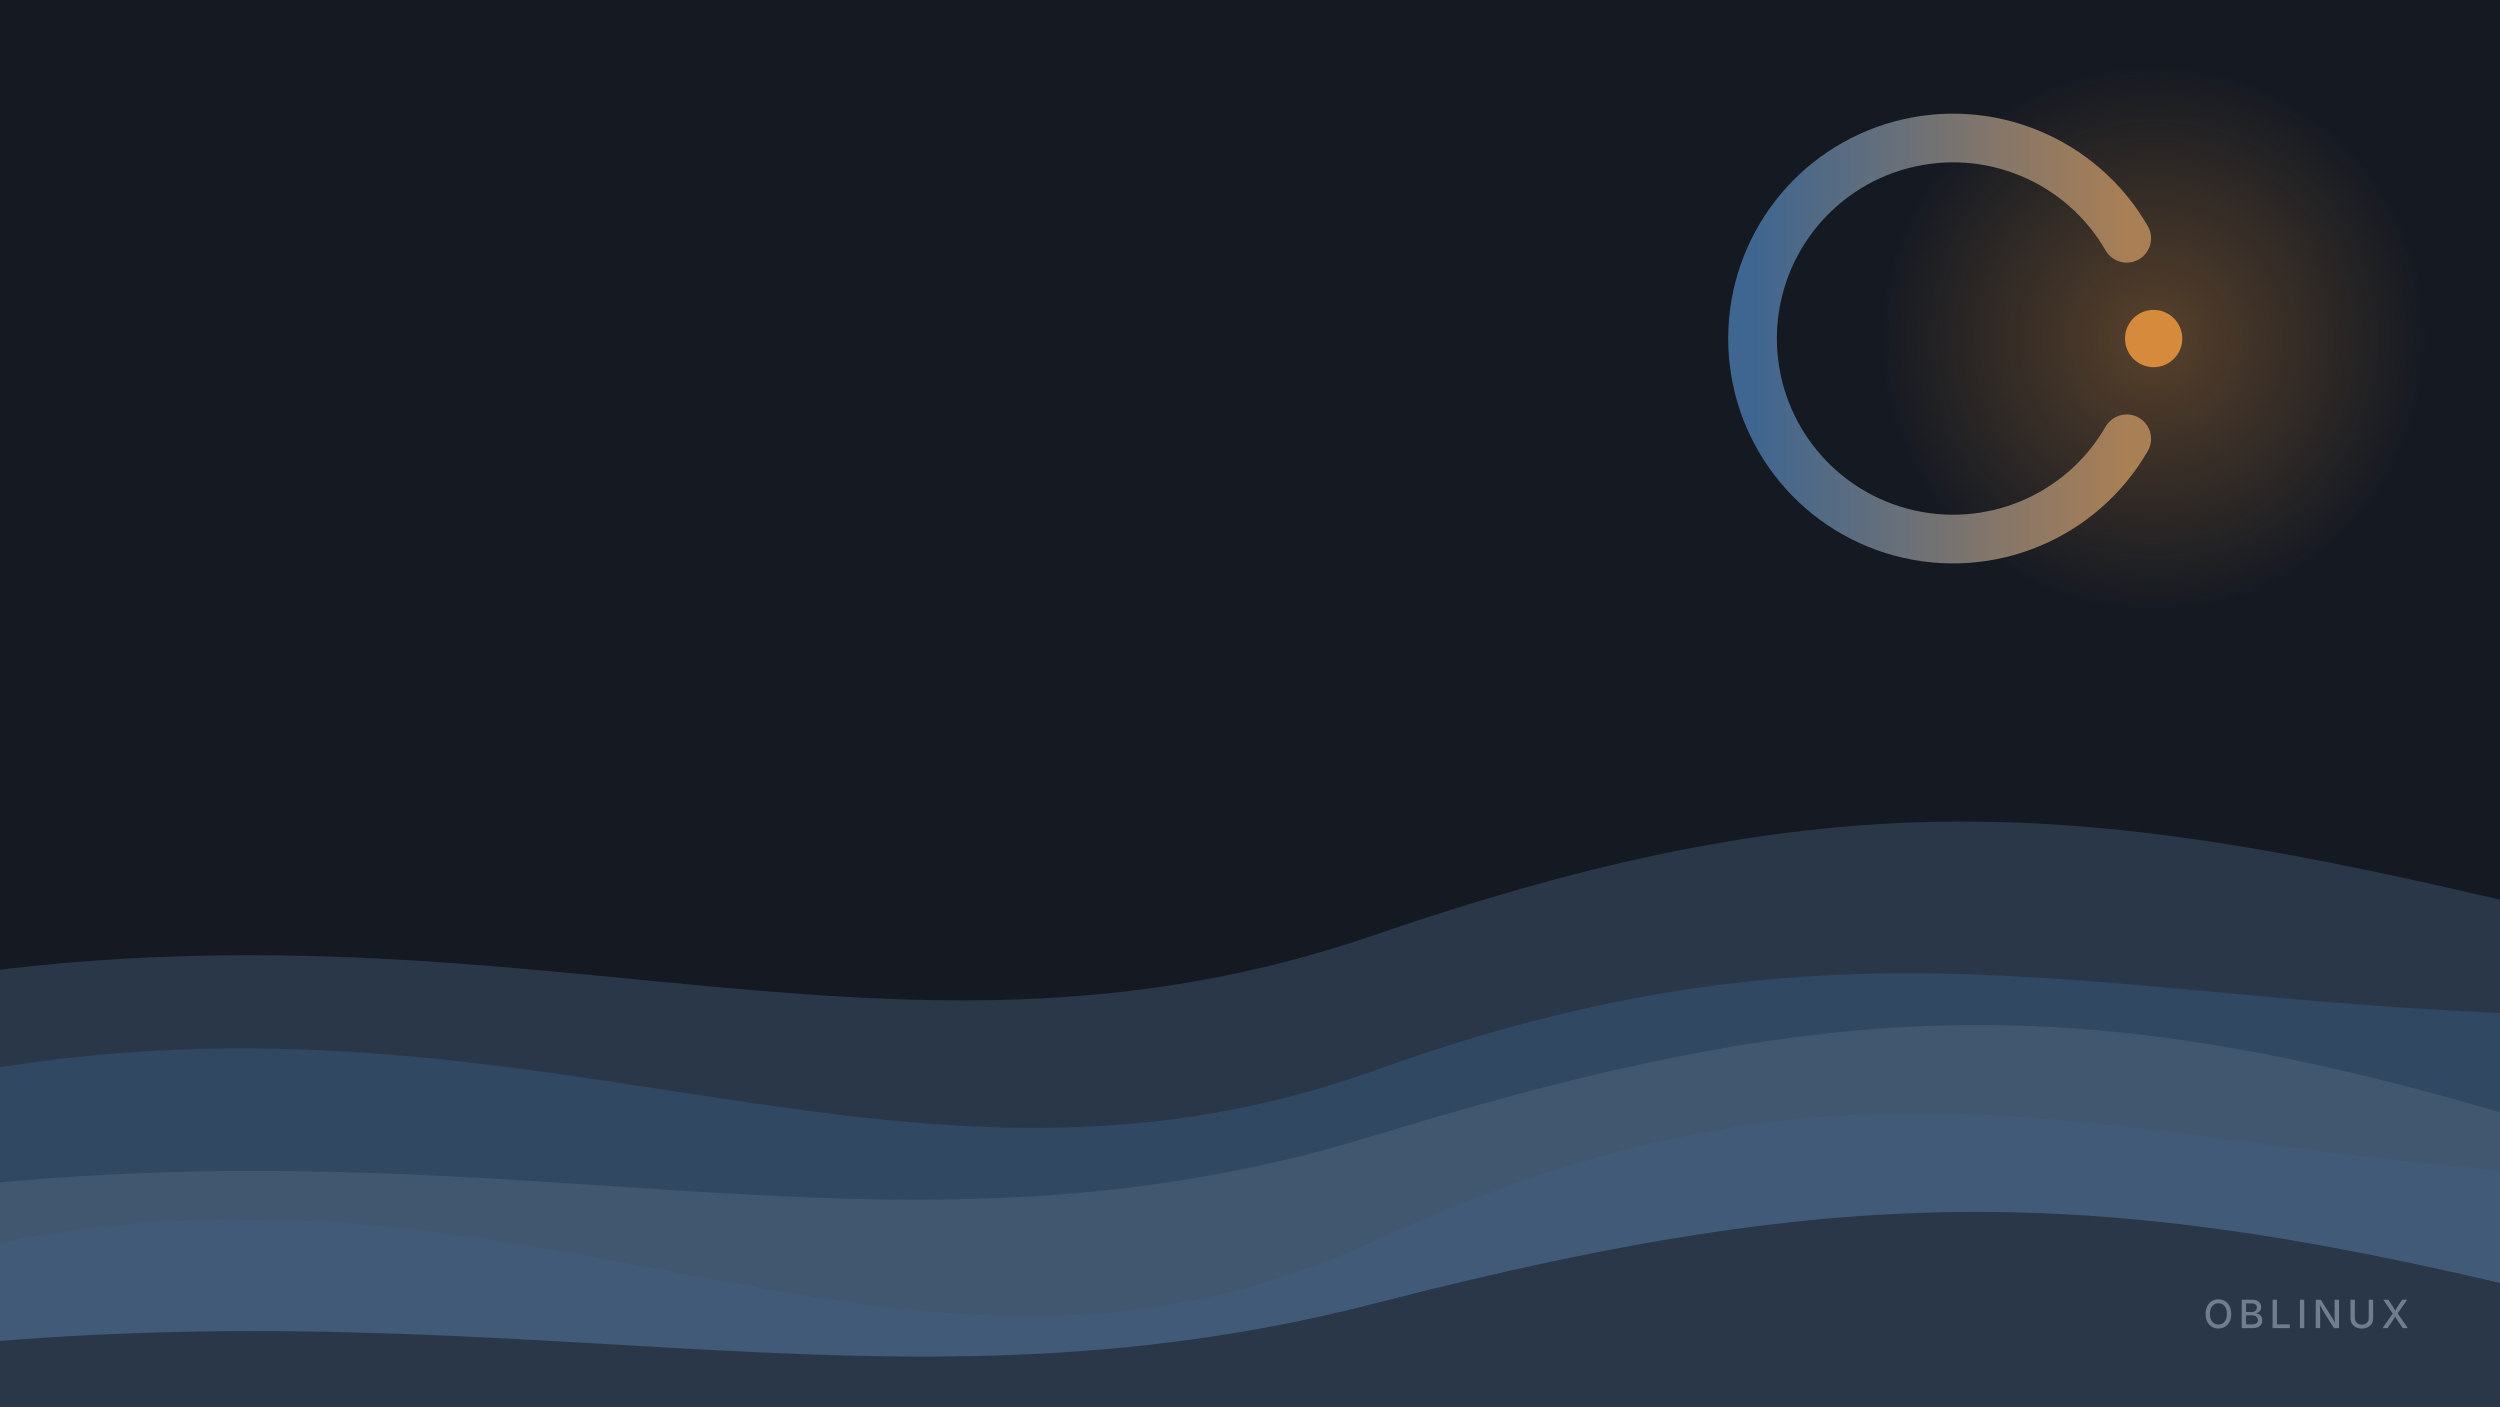
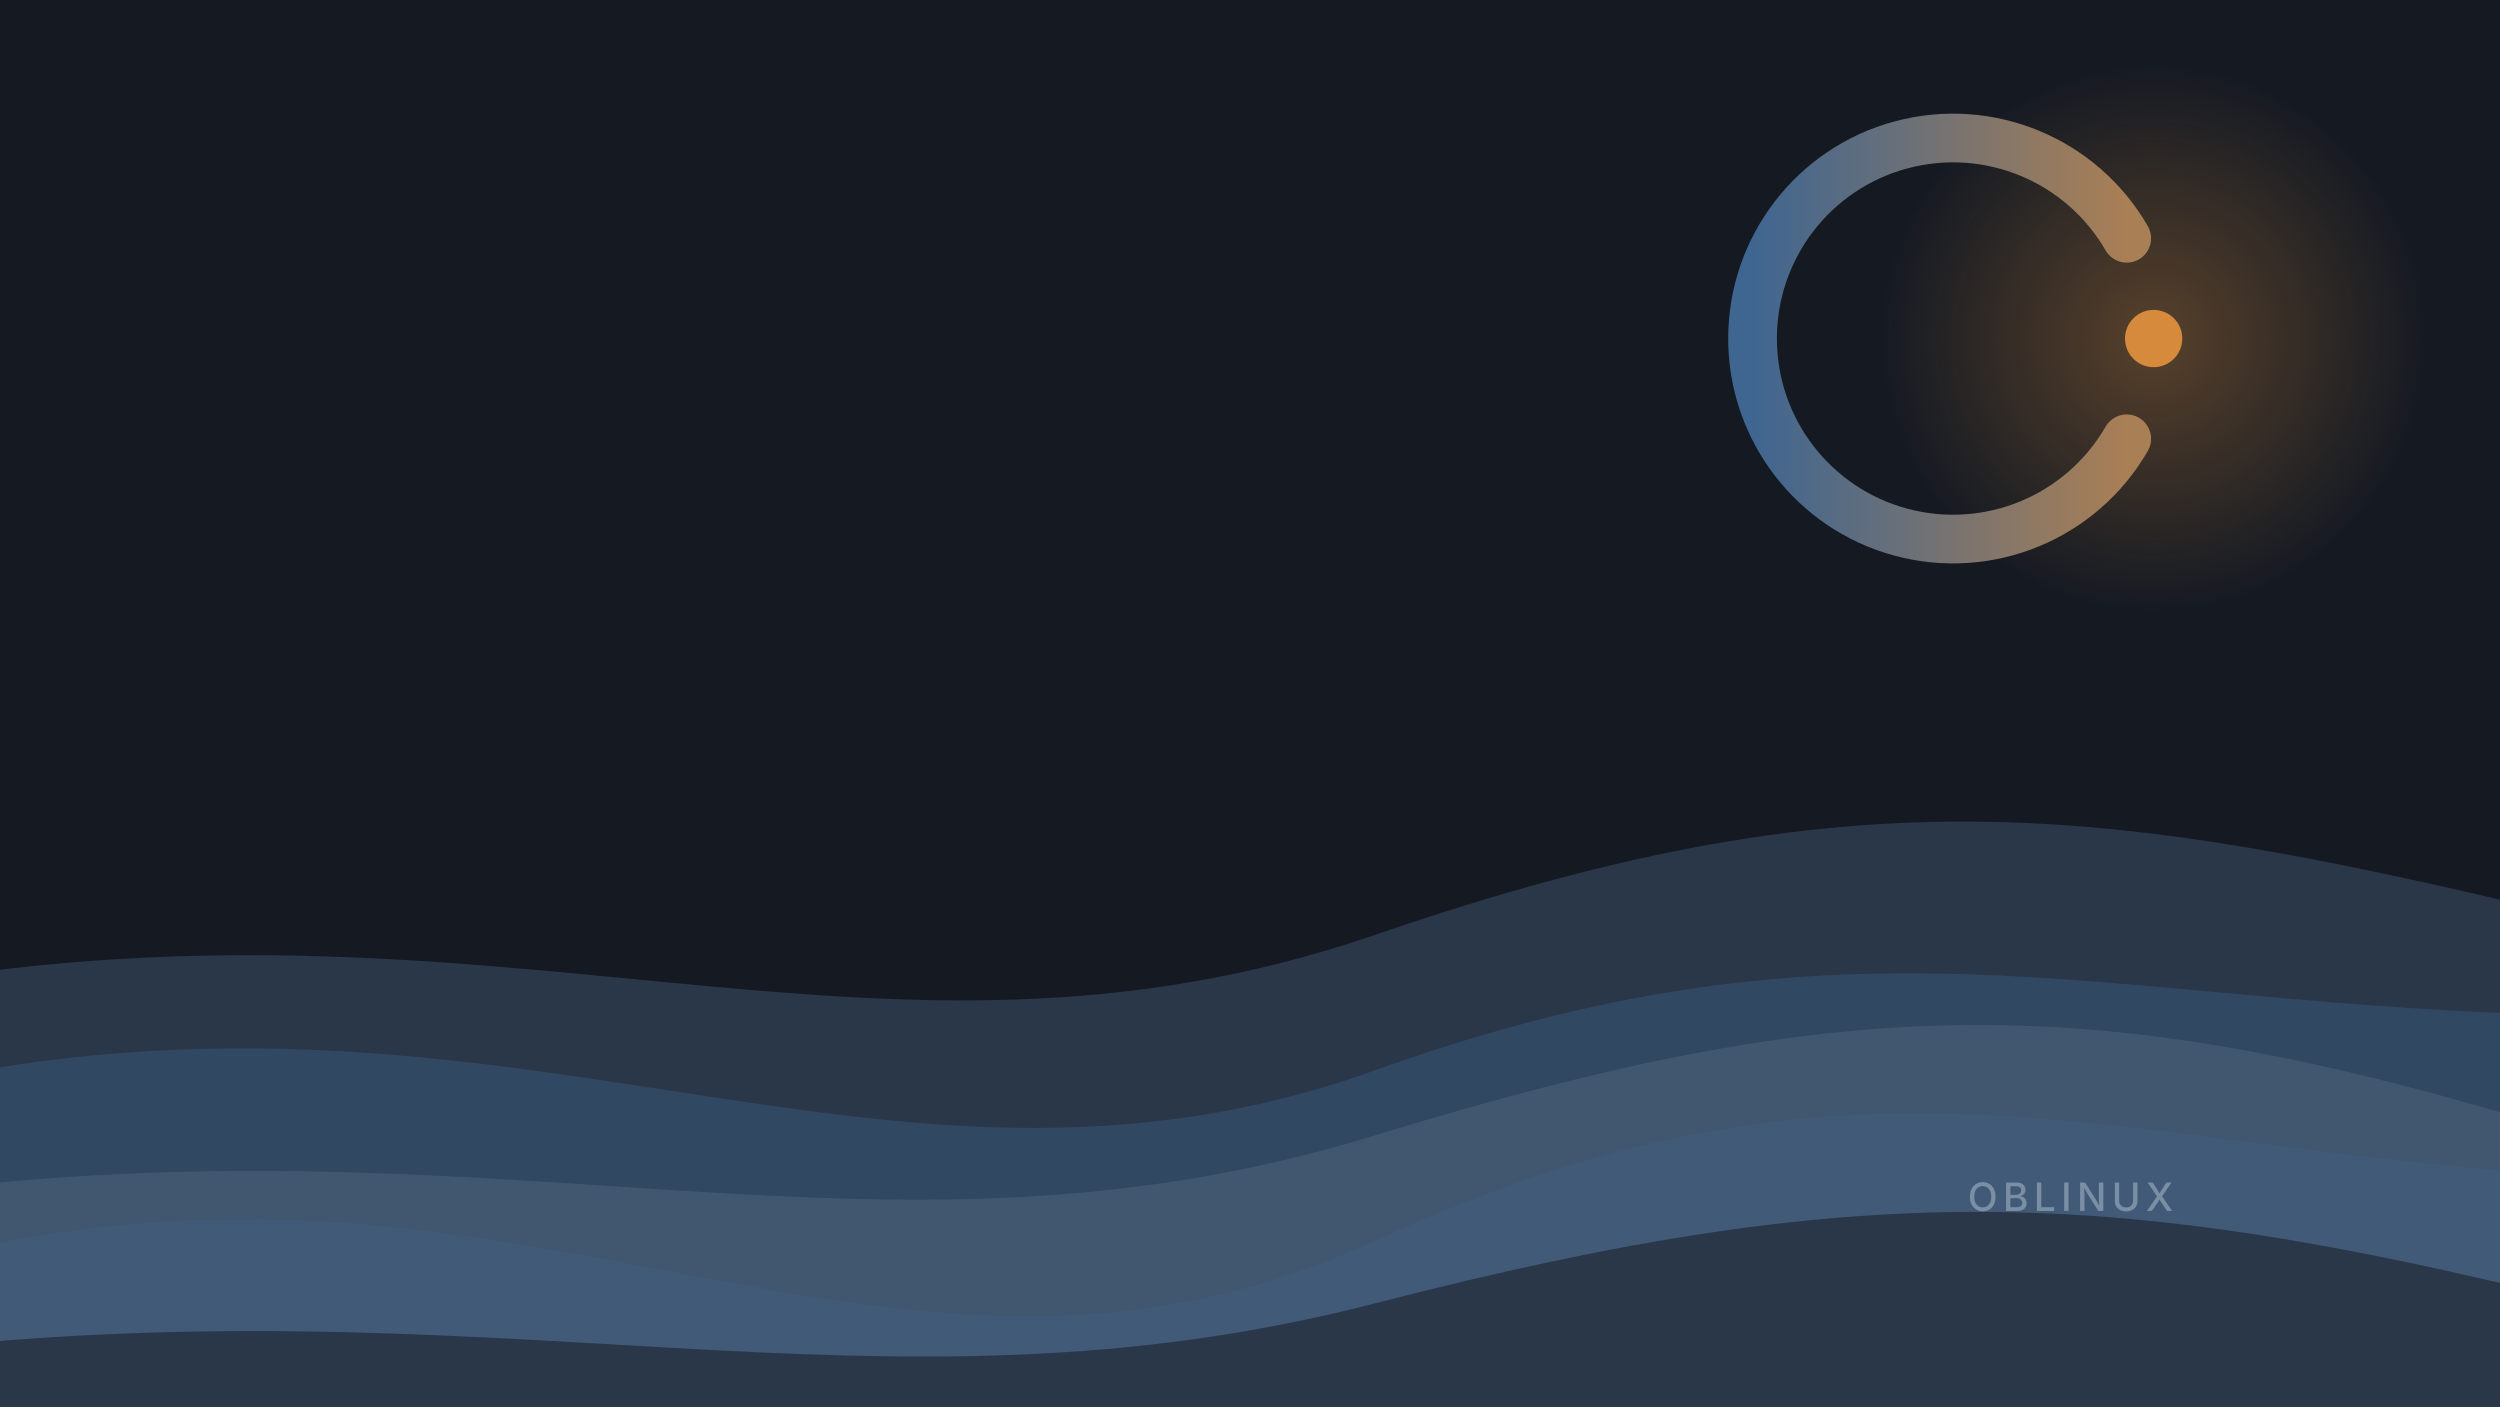
<svg xmlns="http://www.w3.org/2000/svg" viewBox="0 0 1920 1080" role="img">
  <defs>
    <linearGradient id="ringGrad" x1="0%" y1="0%" x2="100%" y2="0%">
      <stop offset="0%" stop-color="#3f6690" />
      <stop offset="100%" stop-color="#a97f55" />
    </linearGradient>
    <radialGradient id="sparkglow_1500_260" cx="50%" cy="50%" r="50%">
      <stop offset="0%" stop-color="#d68a3c" stop-opacity="0.35" />
      <stop offset="100%" stop-color="#d68a3c" stop-opacity="0" />
    </radialGradient>
  </defs>
  <rect x="0" y="0" width="1920" height="1080" fill="#151a22" />
  <path d="M-100,760 C384,670 672,850 1056,718 S1632,620 2020,715 L2020,1180 L-100,1180 Z" fill="#2c3a4e" opacity="0.9" />
  <path d="M-100,840 C384,720 672,960 1056,822 S1632,780 2020,780 L2020,1180 L-100,1180 Z" fill="#3f6690" opacity="0.35" />
  <path d="M-100,920 C384,850 672,990 1056,872 S1632,760 2020,885 L2020,1180 L-100,1180 Z" fill="#a9b8c8" opacity="0.14" />
  <path d="M-100,980 C384,830 672,1130 1056,953 S1632,890 2020,905 L2020,1180 L-100,1180 Z" fill="#3f6690" opacity="0.22" />
  <path d="M-100,1040 C384,980 672,1100 1056,1001 S1632,910 2020,1010 L2020,1180 L-100,1180 Z" fill="#151a22" opacity="0.55" />
  <circle cx="1654.0" cy="260.0" r="209.0" fill="url(#sparkglow_1500_260)" />
  <g transform="translate(1280.0,40.0) scale(2.200)">
    <path d="M160.6,135 A70,70 0 1 1 160.6,65" fill="none" stroke="url(#ringGrad)" stroke-width="17" stroke-linecap="round" />
    <circle cx="170" cy="100" r="10" fill="#d68a3c" />
  </g>
  <g fill="#a9b8c8" opacity="0.55">
-     <path transform="translate(1692.245,1020) scale(0.014648,-0.014648)" d="M786 -20Q593 -20 440.5 72.0Q288 164 200.5 335.0Q113 506 113 744Q113 983 200.5 1154.5Q288 1326 440.5 1418.0Q593 1510 786 1510Q979 1510 1130.5 1418.0Q1282 1326 1369.5 1154.5Q1457 983 1457 744Q1457 506 1369.5 334.5Q1282 163 1130.5 71.5Q979 -20 786 -20ZM786 188Q913 188 1013.5 252.0Q1114 316 1172.5 440.0Q1231 564 1231 744Q1231 925 1172.5 1049.5Q1114 1174 1013.5 1238.0Q913 1302 786 1302Q658 1302 557.0 1238.0Q456 1174 397.5 1049.5Q339 925 339 744Q339 564 397.5 440.0Q456 316 557.0 252.0Q658 188 786 188Z" />
-     <path transform="translate(1719.243,1020) scale(0.014648,-0.014648)" d="M165 0V1490H714Q872 1490 976.0 1438.0Q1080 1386 1131.5 1297.5Q1183 1209 1183 1099Q1183 959 1109.0 884.5Q1035 810 931 784V769Q1006 765 1077.0 721.5Q1148 678 1194.5 597.0Q1241 516 1241 402Q1241 287 1187.5 196.0Q1134 105 1022.5 52.5Q911 0 738 0ZM393 196H715Q876 196 945.5 258.0Q1015 320 1015 413Q1015 518 936.5 593.5Q858 669 724 669H393ZM393 845H692Q805 845 882.0 909.0Q959 973 959 1080Q959 1172 894.5 1233.5Q830 1295 698 1295H393Z" />
-     <path transform="translate(1742.945,1020) scale(0.014648,-0.014648)" d="M165 0V1490H393V196H1068V0Z" />
-     <path transform="translate(1763.908,1020) scale(0.014648,-0.014648)" d="M393 1490V0H165V1490Z" />
-     <path transform="translate(1776.082,1020) scale(0.014648,-0.014648)" d="M165 0V1490H428L989 603Q1024 547 1071.0 463.5Q1118 380 1168 273Q1160 381 1156.5 479.5Q1153 578 1153 642V1490H1384V0H1120L617 793Q580 852 546.5 910.0Q513 968 473.0 1040.5Q433 1113 379 1213Q386 1073 391.0 963.0Q396 853 396 795V0Z" />
-     <path transform="translate(1802.772,1020) scale(0.014648,-0.014648)" d="M759 -23Q579 -23 445.5 45.5Q312 114 238.5 235.0Q165 356 165 512V1490H393V531Q393 380 491.5 282.0Q590 184 759 184Q927 184 1024.5 282.0Q1122 380 1122 531V1490H1351V512Q1351 356 1277.0 235.0Q1203 114 1070.0 45.5Q937 -23 759 -23Z" />
-     <path transform="translate(1828.979,1020) scale(0.014648,-0.014648)" d="M55 0 589 763 93 1490H358L555 1196Q616 1105 650.0 1045.0Q684 985 720 914Q756 984 790.5 1044.5Q825 1105 887 1196L1088 1490H1347L852 770L1380 0H1114L871 356Q816 437 784.5 489.5Q753 542 718 608Q684 544 651.5 490.5Q619 437 563 356L317 0Z" />
+     <path transform="translate(1511.245,930.000) scale(0.014648,-0.014648)" d="M786 -20Q593 -20 440.5 72.0Q288 164 200.5 335.0Q113 506 113 744Q113 983 200.5 1154.5Q288 1326 440.5 1418.0Q593 1510 786 1510Q979 1510 1130.5 1418.0Q1282 1326 1369.5 1154.5Q1457 983 1457 744Q1457 506 1369.5 334.5Q1282 163 1130.5 71.5Q979 -20 786 -20ZM786 188Q913 188 1013.5 252.0Q1114 316 1172.5 440.0Q1231 564 1231 744Q1231 925 1172.5 1049.5Q1114 1174 1013.5 1238.0Q913 1302 786 1302Q658 1302 557.0 1238.0Q456 1174 397.5 1049.5Q339 925 339 744Q339 564 397.5 440.0Q456 316 557.0 252.0Q658 188 786 188Z" />
+     <path transform="translate(1538.243,930.000) scale(0.014648,-0.014648)" d="M165 0V1490H714Q872 1490 976.0 1438.0Q1080 1386 1131.5 1297.5Q1183 1209 1183 1099Q1183 959 1109.0 884.5Q1035 810 931 784V769Q1006 765 1077.0 721.5Q1148 678 1194.5 597.0Q1241 516 1241 402Q1241 287 1187.5 196.0Q1134 105 1022.5 52.5Q911 0 738 0ZM393 196H715Q876 196 945.5 258.0Q1015 320 1015 413Q1015 518 936.5 593.5Q858 669 724 669H393ZM393 845H692Q805 845 882.0 909.0Q959 973 959 1080Q959 1172 894.5 1233.5Q830 1295 698 1295H393Z" />
+     <path transform="translate(1561.945,930.000) scale(0.014648,-0.014648)" d="M165 0V1490H393V196H1068V0Z" />
+     <path transform="translate(1582.908,930.000) scale(0.014648,-0.014648)" d="M393 1490V0H165V1490Z" />
+     <path transform="translate(1595.082,930.000) scale(0.014648,-0.014648)" d="M165 0V1490H428L989 603Q1024 547 1071.0 463.5Q1118 380 1168 273Q1160 381 1156.5 479.5Q1153 578 1153 642V1490H1384V0H1120L617 793Q580 852 546.5 910.0Q513 968 473.0 1040.5Q433 1113 379 1213Q386 1073 391.0 963.0Q396 853 396 795V0Z" />
+     <path transform="translate(1621.772,930.000) scale(0.014648,-0.014648)" d="M759 -23Q579 -23 445.5 45.5Q312 114 238.5 235.0Q165 356 165 512V1490H393V531Q393 380 491.5 282.0Q590 184 759 184Q927 184 1024.5 282.0Q1122 380 1122 531V1490H1351V512Q1351 356 1277.0 235.0Q1203 114 1070.0 45.5Q937 -23 759 -23Z" />
+     <path transform="translate(1647.979,930.000) scale(0.014648,-0.014648)" d="M55 0 589 763 93 1490H358L555 1196Q616 1105 650.0 1045.0Q684 985 720 914Q756 984 790.5 1044.5Q825 1105 887 1196L1088 1490H1347L852 770L1380 0H1114L871 356Q816 437 784.5 489.5Q753 542 718 608Q684 544 651.5 490.5Q619 437 563 356L317 0Z" />
  </g>
</svg>
